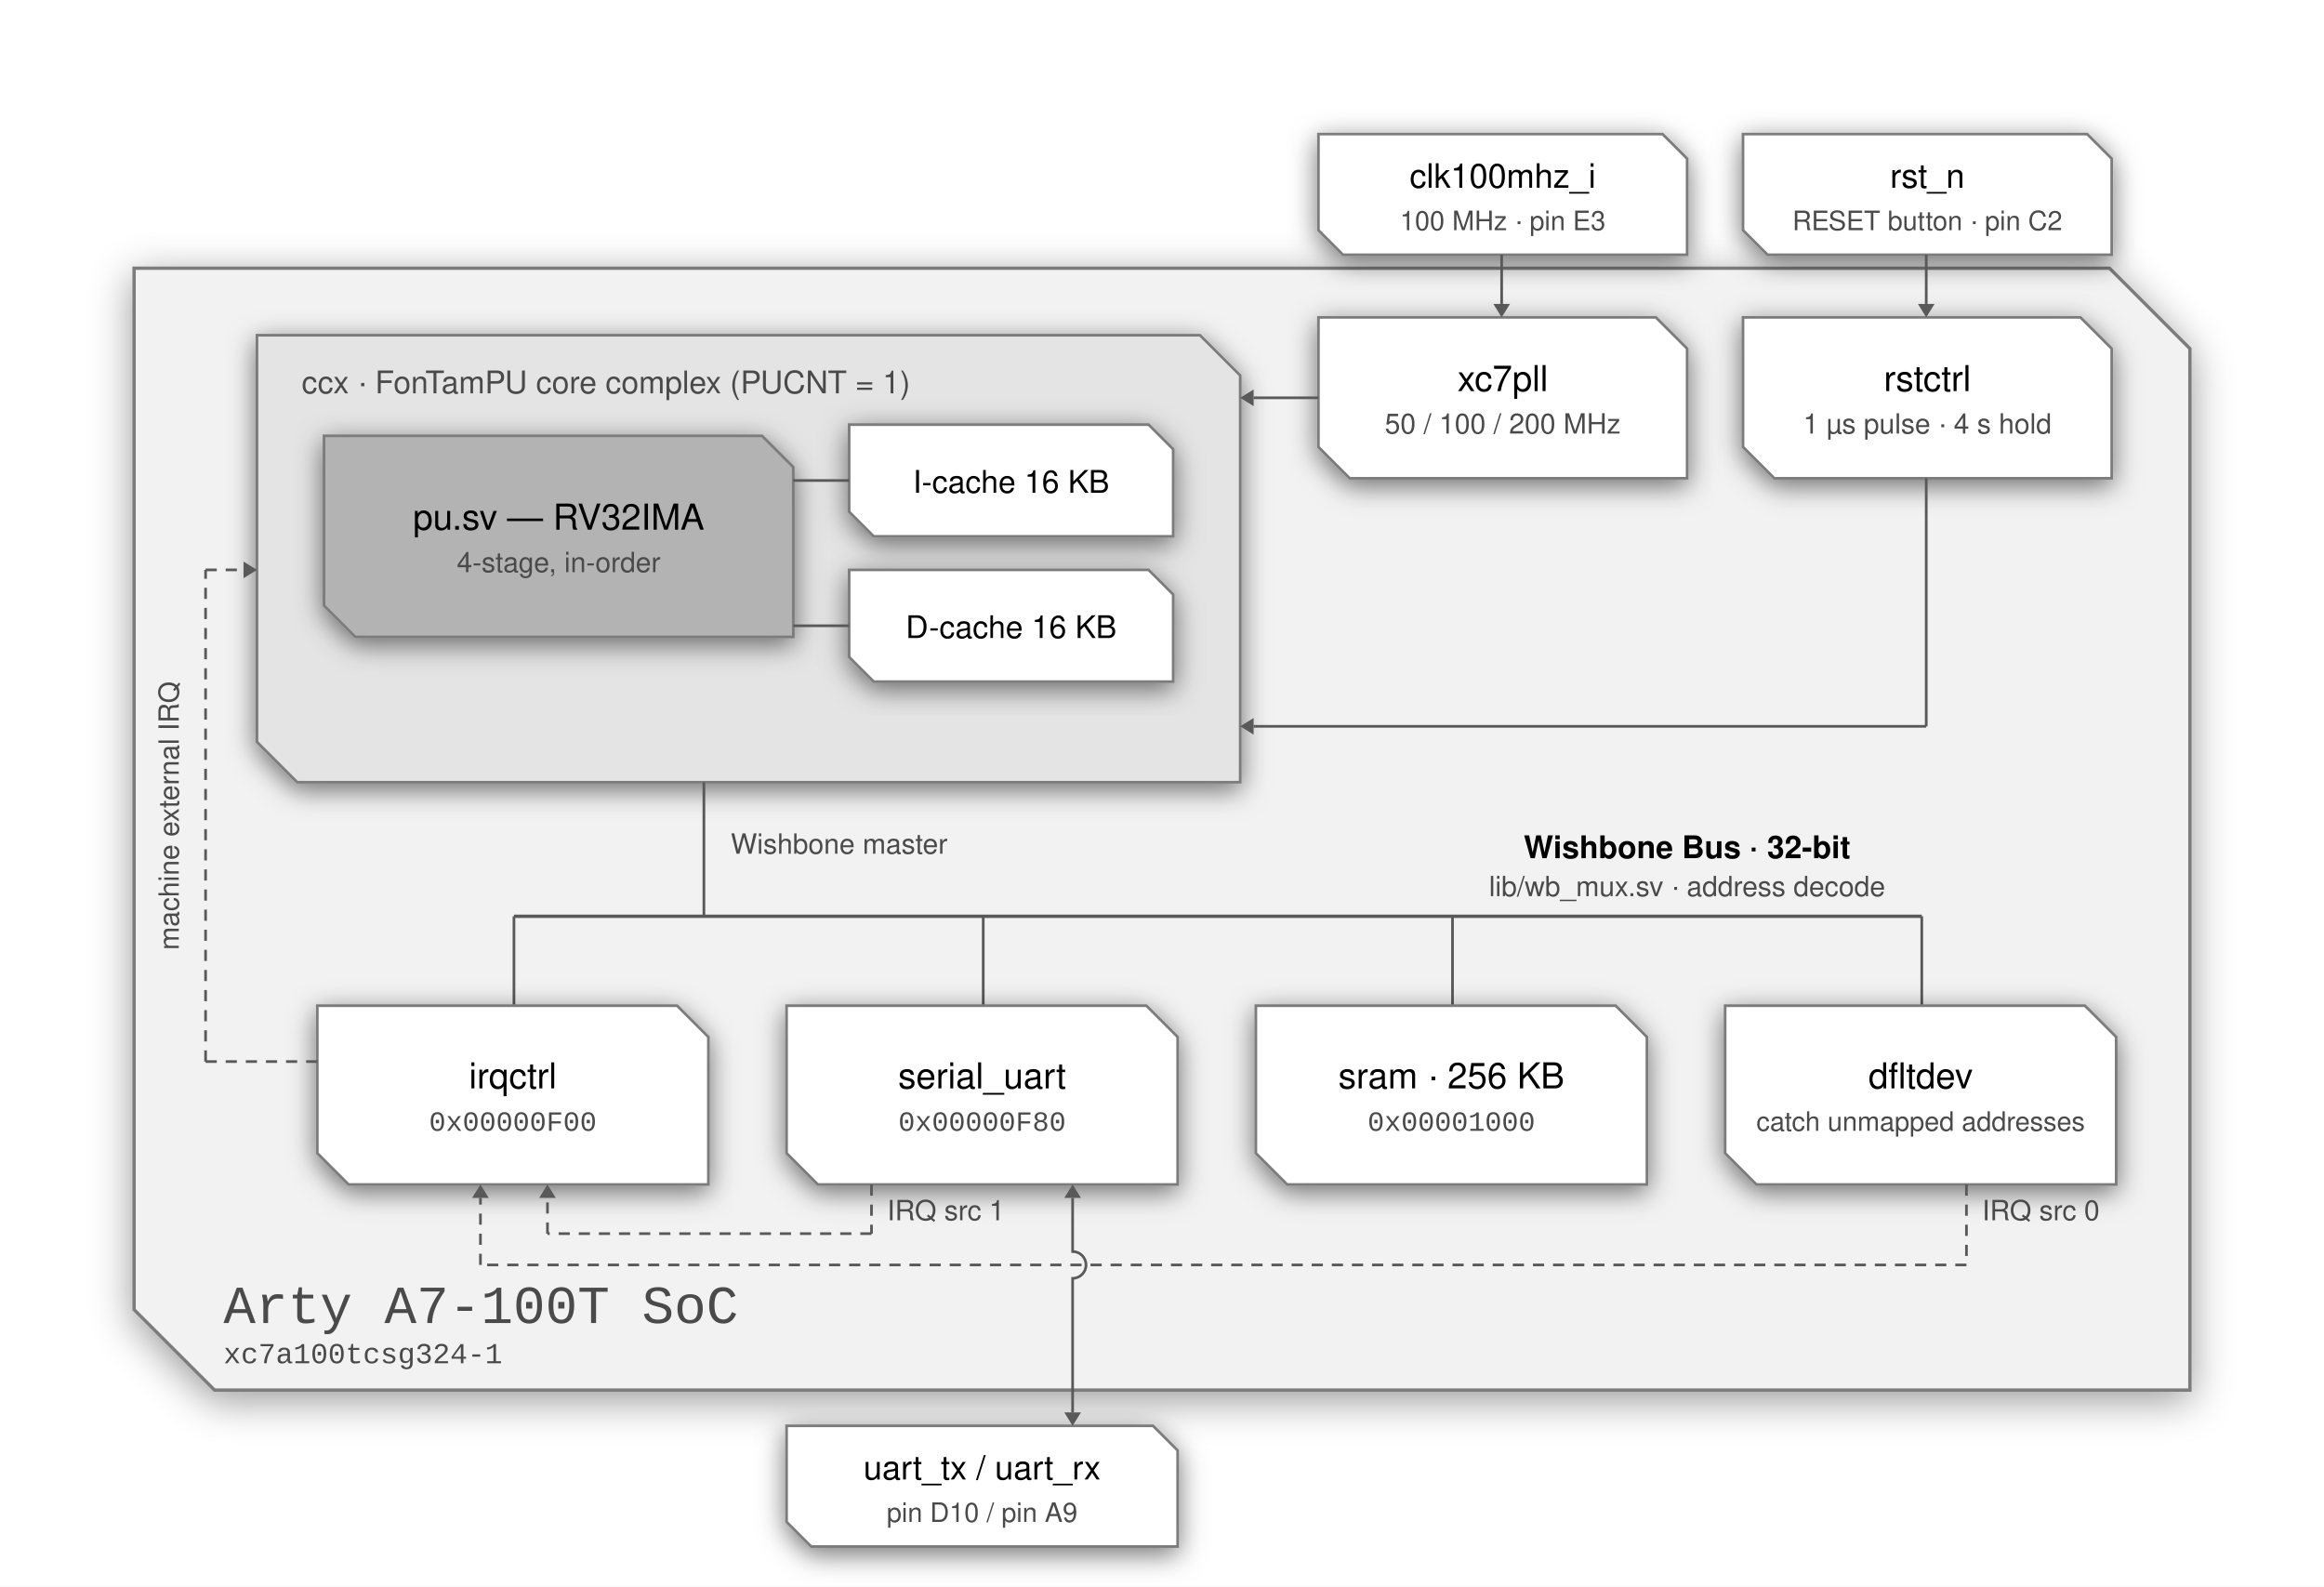
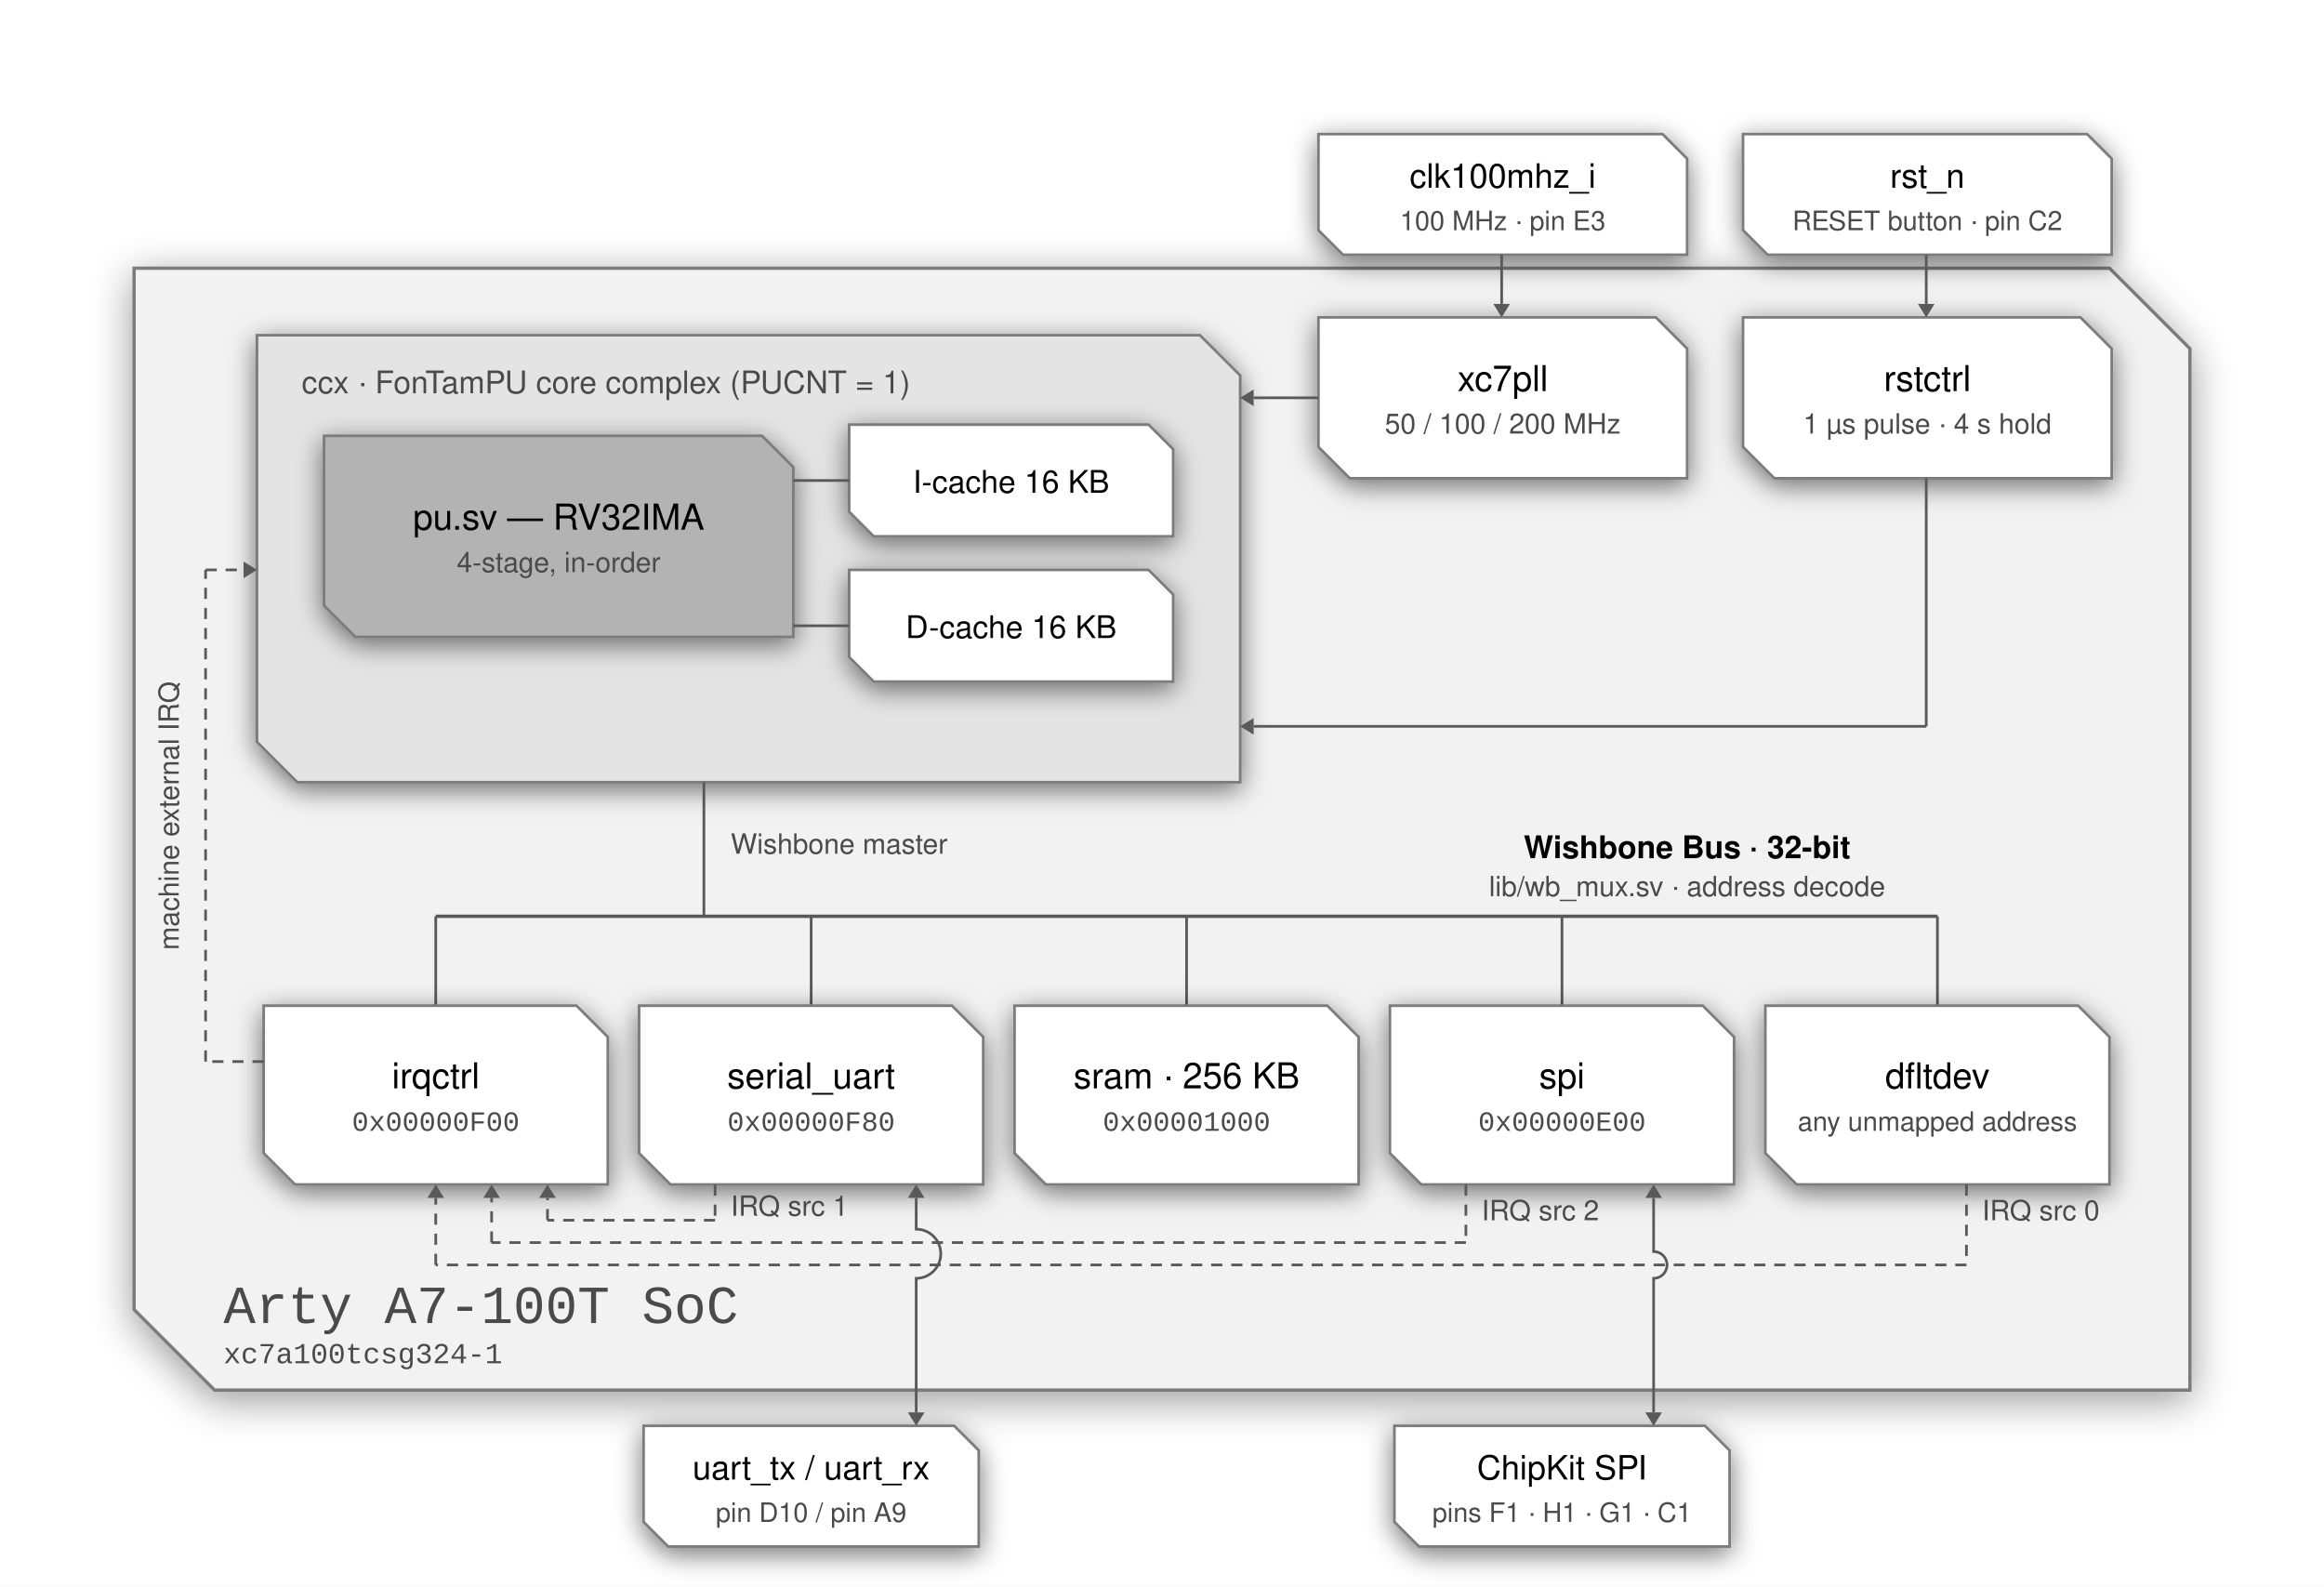
<svg xmlns="http://www.w3.org/2000/svg" viewBox="0 0 1040 710" width="100%" height="100%" version="1.1">
  <defs>
    <filter id="glow-shadow" x="-30%" y="-30%" width="160%" height="160%">
      <feDropShadow dx="0" dy="3" stdDeviation="6" flood-color="#000000" flood-opacity="0.55" />
    </filter>
    <filter id="outer-glow-shadow" x="-20%" y="-20%" width="140%" height="140%">
      <feDropShadow dx="0" dy="4" stdDeviation="9" flood-color="#000000" flood-opacity="0.4" />
    </filter>
  </defs>
  <rect width="100%" height="100%" fill="#FFFFFF" />
  <polygon points="60,120 944,120 980,156 980,622 96,622 60,586" fill="#F2F2F2" stroke="#7C7C7C" stroke-width="1.5" filter="url(#outer-glow-shadow)" />
  <text x="100" y="592" text-anchor="start" font-family="'SFMono-Regular', Consolas, 'Liberation Mono', Menlo, monospace" font-size="24" font-weight="400" fill="#4A4A4A">Arty A7-100T SoC</text>
  <text x="100" y="610" text-anchor="start" font-family="'SFMono-Regular', Consolas, 'Liberation Mono', Menlo, monospace" font-size="13" font-weight="400" fill="#4A4A4A">xc7a100tcsg324-1</text>
  <polygon points="590,60 744,60 755,71 755,114 601,114 590,103" fill="#FFFFFF" stroke="#7C7C7C" stroke-width="1.2" filter="url(#glow-shadow)" />
  <text x="672.5" y="84.0" text-anchor="middle" font-family="'Segoe UI', -apple-system, BlinkMacSystemFont, Helvetica, Arial, sans-serif" font-size="15" font-weight="400" fill="#000000">clk100mhz_i</text>
  <text x="672.5" y="103.0" text-anchor="middle" font-family="'Segoe UI', -apple-system, BlinkMacSystemFont, Helvetica, Arial, sans-serif" font-size="12" font-weight="400" fill="#4A4A4A">100 MHz · pin E3</text>
  <polygon points="780,60 934,60 945,71 945,114 791,114 780,103" fill="#FFFFFF" stroke="#7C7C7C" stroke-width="1.2" filter="url(#glow-shadow)" />
  <text x="862.5" y="84.0" text-anchor="middle" font-family="'Segoe UI', -apple-system, BlinkMacSystemFont, Helvetica, Arial, sans-serif" font-size="15" font-weight="400" fill="#000000">rst_n</text>
  <text x="862.5" y="103.0" text-anchor="middle" font-family="'Segoe UI', -apple-system, BlinkMacSystemFont, Helvetica, Arial, sans-serif" font-size="12" font-weight="400" fill="#4A4A4A">RESET button · pin C2</text>
-   <polygon points="352,638 516,638 527,649 527,692 363,692 352,681" fill="#FFFFFF" stroke="#7C7C7C" stroke-width="1.2" filter="url(#glow-shadow)" />
-   <text x="439.5" y="662.0" text-anchor="middle" font-family="'Segoe UI', -apple-system, BlinkMacSystemFont, Helvetica, Arial, sans-serif" font-size="15" font-weight="400" fill="#000000">uart_tx / uart_rx</text>
-   <text x="439.5" y="681.0" text-anchor="middle" font-family="'Segoe UI', -apple-system, BlinkMacSystemFont, Helvetica, Arial, sans-serif" font-size="12" font-weight="400" fill="#4A4A4A">pin D10 / pin A9</text>
+   <polygon points="288,638 427,638 438,649 438,692 299,692 288,681" fill="#FFFFFF" stroke="#7C7C7C" stroke-width="1.2" filter="url(#glow-shadow)" />
+   <text x="363" y="662.0" text-anchor="middle" font-family="'Segoe UI', -apple-system, BlinkMacSystemFont, Helvetica, Arial, sans-serif" font-size="15" font-weight="400" fill="#000000">uart_tx / uart_rx</text>
+   <text x="363" y="681.0" text-anchor="middle" font-family="'Segoe UI', -apple-system, BlinkMacSystemFont, Helvetica, Arial, sans-serif" font-size="12" font-weight="400" fill="#4A4A4A">pin D10 / pin A9</text>
+   <polygon points="624,638 763,638 774,649 774,692 635,692 624,681" fill="#FFFFFF" stroke="#7C7C7C" stroke-width="1.2" filter="url(#glow-shadow)" />
+   <text x="699" y="662.0" text-anchor="middle" font-family="'Segoe UI', -apple-system, BlinkMacSystemFont, Helvetica, Arial, sans-serif" font-size="15" font-weight="400" fill="#000000">ChipKit SPI</text>
+   <text x="699" y="681.0" text-anchor="middle" font-family="'Segoe UI', -apple-system, BlinkMacSystemFont, Helvetica, Arial, sans-serif" font-size="12" font-weight="400" fill="#4A4A4A">pins F1 · H1 · G1 · C1</text>
  <polygon points="590,142 741,142 755,156 755,214 604,214 590,200" fill="#FFFFFF" stroke="#7C7C7C" stroke-width="1.2" filter="url(#glow-shadow)" />
  <text x="672.5" y="175.0" text-anchor="middle" font-family="'Segoe UI', -apple-system, BlinkMacSystemFont, Helvetica, Arial, sans-serif" font-size="16" font-weight="400" fill="#000000">xc7pll</text>
  <text x="672.5" y="194.0" text-anchor="middle" font-family="'Segoe UI', -apple-system, BlinkMacSystemFont, Helvetica, Arial, sans-serif" font-size="12.5" font-weight="400" fill="#4A4A4A">50 / 100 / 200 MHz</text>
  <polygon points="780,142 931,142 945,156 945,214 794,214 780,200" fill="#FFFFFF" stroke="#7C7C7C" stroke-width="1.2" filter="url(#glow-shadow)" />
  <text x="862.5" y="175.0" text-anchor="middle" font-family="'Segoe UI', -apple-system, BlinkMacSystemFont, Helvetica, Arial, sans-serif" font-size="16" font-weight="400" fill="#000000">rstctrl</text>
  <text x="862.5" y="194.0" text-anchor="middle" font-family="'Segoe UI', -apple-system, BlinkMacSystemFont, Helvetica, Arial, sans-serif" font-size="12.5" font-weight="400" fill="#4A4A4A">1 µs pulse · 4 s hold</text>
  <line x1="672" y1="114" x2="672" y2="136" stroke="#595959" stroke-width="1.2" />
  <polygon points="672,142 668.28,136 675.72,136" fill="#595959" />
  <line x1="862" y1="114" x2="862" y2="136" stroke="#595959" stroke-width="1.2" />
  <polygon points="862,142 858.28,136 865.72,136" fill="#595959" />
  <polygon points="115,150 537,150 555,168 555,350 133,350 115,332" fill="#E4E4E4" stroke="#7C7C7C" stroke-width="1.2" filter="url(#glow-shadow)" />
  <text x="135" y="176" text-anchor="start" font-family="'Segoe UI', -apple-system, BlinkMacSystemFont, Helvetica, Arial, sans-serif" font-size="14" font-weight="400" fill="#4A4A4A">ccx · FonTamPU core complex (PUCNT = 1)</text>
  <polygon points="145,195 341,195 355,209 355,285 159,285 145,271" fill="#B3B3B3" stroke="#7C7C7C" stroke-width="1.2" filter="url(#glow-shadow)" />
  <text x="250.0" y="237.0" text-anchor="middle" font-family="'Segoe UI', -apple-system, BlinkMacSystemFont, Helvetica, Arial, sans-serif" font-size="16" font-weight="400" fill="#000000">pu.sv — RV32IMA</text>
  <text x="250.0" y="256.0" text-anchor="middle" font-family="'Segoe UI', -apple-system, BlinkMacSystemFont, Helvetica, Arial, sans-serif" font-size="12.5" font-weight="400" fill="#4A4A4A">4-stage, in-order</text>
  <polygon points="380,190 514,190 525,201 525,240 391,240 380,229" fill="#FFFFFF" stroke="#7C7C7C" stroke-width="1.2" filter="url(#glow-shadow)" />
  <text x="452.5" y="220.5" text-anchor="middle" font-family="'Segoe UI', -apple-system, BlinkMacSystemFont, Helvetica, Arial, sans-serif" font-size="14" font-weight="400" fill="#000000">I-cache 16 KB</text>
  <polygon points="380,255 514,255 525,266 525,305 391,305 380,294" fill="#FFFFFF" stroke="#7C7C7C" stroke-width="1.2" filter="url(#glow-shadow)" />
  <text x="452.5" y="285.5" text-anchor="middle" font-family="'Segoe UI', -apple-system, BlinkMacSystemFont, Helvetica, Arial, sans-serif" font-size="14" font-weight="400" fill="#000000">D-cache 16 KB</text>
  <line x1="355" y1="215" x2="380" y2="215" stroke="#595959" stroke-width="1.2" />
  <line x1="355" y1="280" x2="380" y2="280" stroke="#595959" stroke-width="1.2" />
  <line x1="590" y1="178" x2="561" y2="178" stroke="#595959" stroke-width="1.2" />
  <polygon points="555,178 561,174.28 561,181.72" fill="#595959" />
  <line x1="862" y1="214" x2="862" y2="325" stroke="#595959" stroke-width="1.2" />
  <line x1="862" y1="325" x2="561" y2="325" stroke="#595959" stroke-width="1.2" />
  <polygon points="555,325 561,321.28 561,328.72" fill="#595959" />
-   <line x1="230" y1="410" x2="860" y2="410" stroke="#595959" stroke-width="1.5" />
+   <line x1="195" y1="410" x2="867" y2="410" stroke="#595959" stroke-width="1.5" />
  <text x="755" y="384" text-anchor="middle" font-family="'Segoe UI', -apple-system, BlinkMacSystemFont, Helvetica, Arial, sans-serif" font-size="14" font-weight="600" fill="#000000">Wishbone Bus · 32-bit</text>
  <text x="755" y="401" text-anchor="middle" font-family="'Segoe UI', -apple-system, BlinkMacSystemFont, Helvetica, Arial, sans-serif" font-size="12.5" font-weight="400" fill="#4A4A4A">lib/wb_mux.sv · address decode</text>
  <line x1="315" y1="350" x2="315" y2="410" stroke="#595959" stroke-width="1.2" />
  <text x="327" y="382" text-anchor="start" font-family="'Segoe UI', -apple-system, BlinkMacSystemFont, Helvetica, Arial, sans-serif" font-size="12.5" font-weight="400" fill="#4A4A4A">Wishbone master</text>
-   <line x1="230" y1="410" x2="230" y2="450" stroke="#595959" stroke-width="1.2" />
-   <line x1="440" y1="410" x2="440" y2="450" stroke="#595959" stroke-width="1.2" />
-   <line x1="650" y1="410" x2="650" y2="450" stroke="#595959" stroke-width="1.2" />
-   <line x1="860" y1="410" x2="860" y2="450" stroke="#595959" stroke-width="1.2" />
-   <polygon points="142,450 303,450 317,464 317,530 156,530 142,516" fill="#FFFFFF" stroke="#7C7C7C" stroke-width="1.2" filter="url(#glow-shadow)" />
-   <text x="229.5" y="487.0" text-anchor="middle" font-family="'Segoe UI', -apple-system, BlinkMacSystemFont, Helvetica, Arial, sans-serif" font-size="16" font-weight="400" fill="#000000">irqctrl</text>
-   <text x="229.5" y="506.0" text-anchor="middle" font-family="'SFMono-Regular', Consolas, 'Liberation Mono', Menlo, monospace" font-size="12.5" font-weight="400" fill="#4A4A4A">0x00000F00</text>
-   <polygon points="352,450 513,450 527,464 527,530 366,530 352,516" fill="#FFFFFF" stroke="#7C7C7C" stroke-width="1.2" filter="url(#glow-shadow)" />
-   <text x="439.5" y="487.0" text-anchor="middle" font-family="'Segoe UI', -apple-system, BlinkMacSystemFont, Helvetica, Arial, sans-serif" font-size="16" font-weight="400" fill="#000000">serial_uart</text>
-   <text x="439.5" y="506.0" text-anchor="middle" font-family="'SFMono-Regular', Consolas, 'Liberation Mono', Menlo, monospace" font-size="12.5" font-weight="400" fill="#4A4A4A">0x00000F80</text>
-   <polygon points="562,450 723,450 737,464 737,530 576,530 562,516" fill="#FFFFFF" stroke="#7C7C7C" stroke-width="1.2" filter="url(#glow-shadow)" />
-   <text x="649.5" y="487.0" text-anchor="middle" font-family="'Segoe UI', -apple-system, BlinkMacSystemFont, Helvetica, Arial, sans-serif" font-size="16" font-weight="400" fill="#000000">sram · 256 KB</text>
-   <text x="649.5" y="506.0" text-anchor="middle" font-family="'SFMono-Regular', Consolas, 'Liberation Mono', Menlo, monospace" font-size="12.5" font-weight="400" fill="#4A4A4A">0x00001000</text>
-   <polygon points="772,450 933,450 947,464 947,530 786,530 772,516" fill="#FFFFFF" stroke="#7C7C7C" stroke-width="1.2" filter="url(#glow-shadow)" />
-   <text x="859.5" y="487.0" text-anchor="middle" font-family="'Segoe UI', -apple-system, BlinkMacSystemFont, Helvetica, Arial, sans-serif" font-size="16" font-weight="400" fill="#000000">dfltdev</text>
-   <text x="859.5" y="506.0" text-anchor="middle" font-family="'Segoe UI', -apple-system, BlinkMacSystemFont, Helvetica, Arial, sans-serif" font-size="12" font-weight="400" fill="#4A4A4A">catch unmapped addresses</text>
-   <line x1="390" y1="530" x2="390" y2="552" stroke="#595959" stroke-width="1.2" stroke-dasharray="5 4" />
-   <line x1="390" y1="552" x2="245" y2="552" stroke="#595959" stroke-width="1.2" stroke-dasharray="5 4" />
-   <line x1="245" y1="552" x2="245" y2="536" stroke="#595959" stroke-width="1.2" stroke-dasharray="5 4" />
+   <line x1="195" y1="410" x2="195" y2="450" stroke="#595959" stroke-width="1.2" />
+   <line x1="363" y1="410" x2="363" y2="450" stroke="#595959" stroke-width="1.2" />
+   <line x1="531" y1="410" x2="531" y2="450" stroke="#595959" stroke-width="1.2" />
+   <line x1="699" y1="410" x2="699" y2="450" stroke="#595959" stroke-width="1.2" />
+   <line x1="867" y1="410" x2="867" y2="450" stroke="#595959" stroke-width="1.2" />
+   <polygon points="118,450 258,450 272,464 272,530 132,530 118,516" fill="#FFFFFF" stroke="#7C7C7C" stroke-width="1.2" filter="url(#glow-shadow)" />
+   <text x="195" y="487.0" text-anchor="middle" font-family="'Segoe UI', -apple-system, BlinkMacSystemFont, Helvetica, Arial, sans-serif" font-size="16" font-weight="400" fill="#000000">irqctrl</text>
+   <text x="195" y="506.0" text-anchor="middle" font-family="'SFMono-Regular', Consolas, 'Liberation Mono', Menlo, monospace" font-size="12.5" font-weight="400" fill="#4A4A4A">0x00000F00</text>
+   <polygon points="286,450 426,450 440,464 440,530 300,530 286,516" fill="#FFFFFF" stroke="#7C7C7C" stroke-width="1.2" filter="url(#glow-shadow)" />
+   <text x="363" y="487.0" text-anchor="middle" font-family="'Segoe UI', -apple-system, BlinkMacSystemFont, Helvetica, Arial, sans-serif" font-size="16" font-weight="400" fill="#000000">serial_uart</text>
+   <text x="363" y="506.0" text-anchor="middle" font-family="'SFMono-Regular', Consolas, 'Liberation Mono', Menlo, monospace" font-size="12.5" font-weight="400" fill="#4A4A4A">0x00000F80</text>
+   <polygon points="454,450 594,450 608,464 608,530 468,530 454,516" fill="#FFFFFF" stroke="#7C7C7C" stroke-width="1.2" filter="url(#glow-shadow)" />
+   <text x="531" y="487.0" text-anchor="middle" font-family="'Segoe UI', -apple-system, BlinkMacSystemFont, Helvetica, Arial, sans-serif" font-size="16" font-weight="400" fill="#000000">sram · 256 KB</text>
+   <text x="531" y="506.0" text-anchor="middle" font-family="'SFMono-Regular', Consolas, 'Liberation Mono', Menlo, monospace" font-size="12.5" font-weight="400" fill="#4A4A4A">0x00001000</text>
+   <polygon points="622,450 762,450 776,464 776,530 636,530 622,516" fill="#FFFFFF" stroke="#7C7C7C" stroke-width="1.2" filter="url(#glow-shadow)" />
+   <text x="699" y="487.0" text-anchor="middle" font-family="'Segoe UI', -apple-system, BlinkMacSystemFont, Helvetica, Arial, sans-serif" font-size="16" font-weight="400" fill="#000000">spi</text>
+   <text x="699" y="506.0" text-anchor="middle" font-family="'SFMono-Regular', Consolas, 'Liberation Mono', Menlo, monospace" font-size="12.5" font-weight="400" fill="#4A4A4A">0x00000E00</text>
+   <polygon points="790,450 930,450 944,464 944,530 804,530 790,516" fill="#FFFFFF" stroke="#7C7C7C" stroke-width="1.2" filter="url(#glow-shadow)" />
+   <text x="867" y="487.0" text-anchor="middle" font-family="'Segoe UI', -apple-system, BlinkMacSystemFont, Helvetica, Arial, sans-serif" font-size="16" font-weight="400" fill="#000000">dfltdev</text>
+   <text x="867" y="506.0" text-anchor="middle" font-family="'Segoe UI', -apple-system, BlinkMacSystemFont, Helvetica, Arial, sans-serif" font-size="12" font-weight="400" fill="#4A4A4A">any unmapped address</text>
+   <line x1="320" y1="530" x2="320" y2="546" stroke="#595959" stroke-width="1.2" stroke-dasharray="5 4" />
+   <line x1="320" y1="546" x2="245" y2="546" stroke="#595959" stroke-width="1.2" stroke-dasharray="5 4" />
+   <line x1="245" y1="546" x2="245" y2="536" stroke="#595959" stroke-width="1.2" stroke-dasharray="5 4" />
  <polygon points="245,530 241.28,536 248.72,536" fill="#595959" />
-   <text x="397" y="546" text-anchor="start" font-family="'Segoe UI', -apple-system, BlinkMacSystemFont, Helvetica, Arial, sans-serif" font-size="12.5" font-weight="400" fill="#4A4A4A">IRQ src 1</text>
+   <text x="327" y="544" text-anchor="start" font-family="'Segoe UI', -apple-system, BlinkMacSystemFont, Helvetica, Arial, sans-serif" font-size="12.5" font-weight="400" fill="#4A4A4A">IRQ src 1</text>
+   <line x1="656" y1="530" x2="656" y2="556" stroke="#595959" stroke-width="1.2" stroke-dasharray="5 4" />
+   <line x1="656" y1="556" x2="220" y2="556" stroke="#595959" stroke-width="1.2" stroke-dasharray="5 4" />
+   <line x1="220" y1="556" x2="220" y2="536" stroke="#595959" stroke-width="1.2" stroke-dasharray="5 4" />
+   <polygon points="220,530 216.28,536 223.72,536" fill="#595959" />
+   <text x="663" y="546" text-anchor="start" font-family="'Segoe UI', -apple-system, BlinkMacSystemFont, Helvetica, Arial, sans-serif" font-size="12.5" font-weight="400" fill="#4A4A4A">IRQ src 2</text>
  <line x1="880" y1="530" x2="880" y2="566" stroke="#595959" stroke-width="1.2" stroke-dasharray="5 4" />
-   <line x1="880" y1="566" x2="215" y2="566" stroke="#595959" stroke-width="1.2" stroke-dasharray="5 4" />
-   <line x1="215" y1="566" x2="215" y2="536" stroke="#595959" stroke-width="1.2" stroke-dasharray="5 4" />
-   <polygon points="215,530 211.28,536 218.72,536" fill="#595959" />
+   <line x1="880" y1="566" x2="195" y2="566" stroke="#595959" stroke-width="1.2" stroke-dasharray="5 4" />
+   <line x1="195" y1="566" x2="195" y2="536" stroke="#595959" stroke-width="1.2" stroke-dasharray="5 4" />
+   <polygon points="195,530 191.28,536 198.72,536" fill="#595959" />
  <text x="887" y="546" text-anchor="start" font-family="'Segoe UI', -apple-system, BlinkMacSystemFont, Helvetica, Arial, sans-serif" font-size="12.5" font-weight="400" fill="#4A4A4A">IRQ src 0</text>
-   <line x1="142" y1="475" x2="92" y2="475" stroke="#595959" stroke-width="1.2" stroke-dasharray="5 4" />
+   <line x1="118" y1="475" x2="92" y2="475" stroke="#595959" stroke-width="1.2" stroke-dasharray="5 4" />
  <line x1="92" y1="475" x2="92" y2="255" stroke="#595959" stroke-width="1.2" stroke-dasharray="5 4" />
  <line x1="92" y1="255" x2="109" y2="255" stroke="#595959" stroke-width="1.2" stroke-dasharray="5 4" />
  <polygon points="115,255 109,251.28 109,258.72" fill="#595959" />
  <text x="80" y="365" text-anchor="middle" font-family="'Segoe UI', -apple-system, BlinkMacSystemFont, Helvetica, Arial, sans-serif" font-size="12.5" fill="#4A4A4A" transform="rotate(-90 80 365)">machine external IRQ</text>
-   <path d="M480,536 L480,560 A6,6 0 0 1 480,572 L480,632" fill="none" stroke="#595959" stroke-width="1.2" />
-   <polygon points="480,530 476.28,536 483.72,536" fill="#595959" />
-   <polygon points="480,638 476.28,632 483.72,632" fill="#595959" />
+   <path d="M410,536 L410,550 A11,11 0 0 1 410,572 L410,632" fill="none" stroke="#595959" stroke-width="1.2" />
+   <polygon points="410,530 406.28,536 413.72,536" fill="#595959" />
+   <polygon points="410,638 406.28,632 413.72,632" fill="#595959" />
+   <path d="M740,536 L740,560 A6,6 0 0 1 740,572 L740,632" fill="none" stroke="#595959" stroke-width="1.2" />
+   <polygon points="740,530 736.28,536 743.72,536" fill="#595959" />
+   <polygon points="740,638 736.28,632 743.72,632" fill="#595959" />
</svg>
